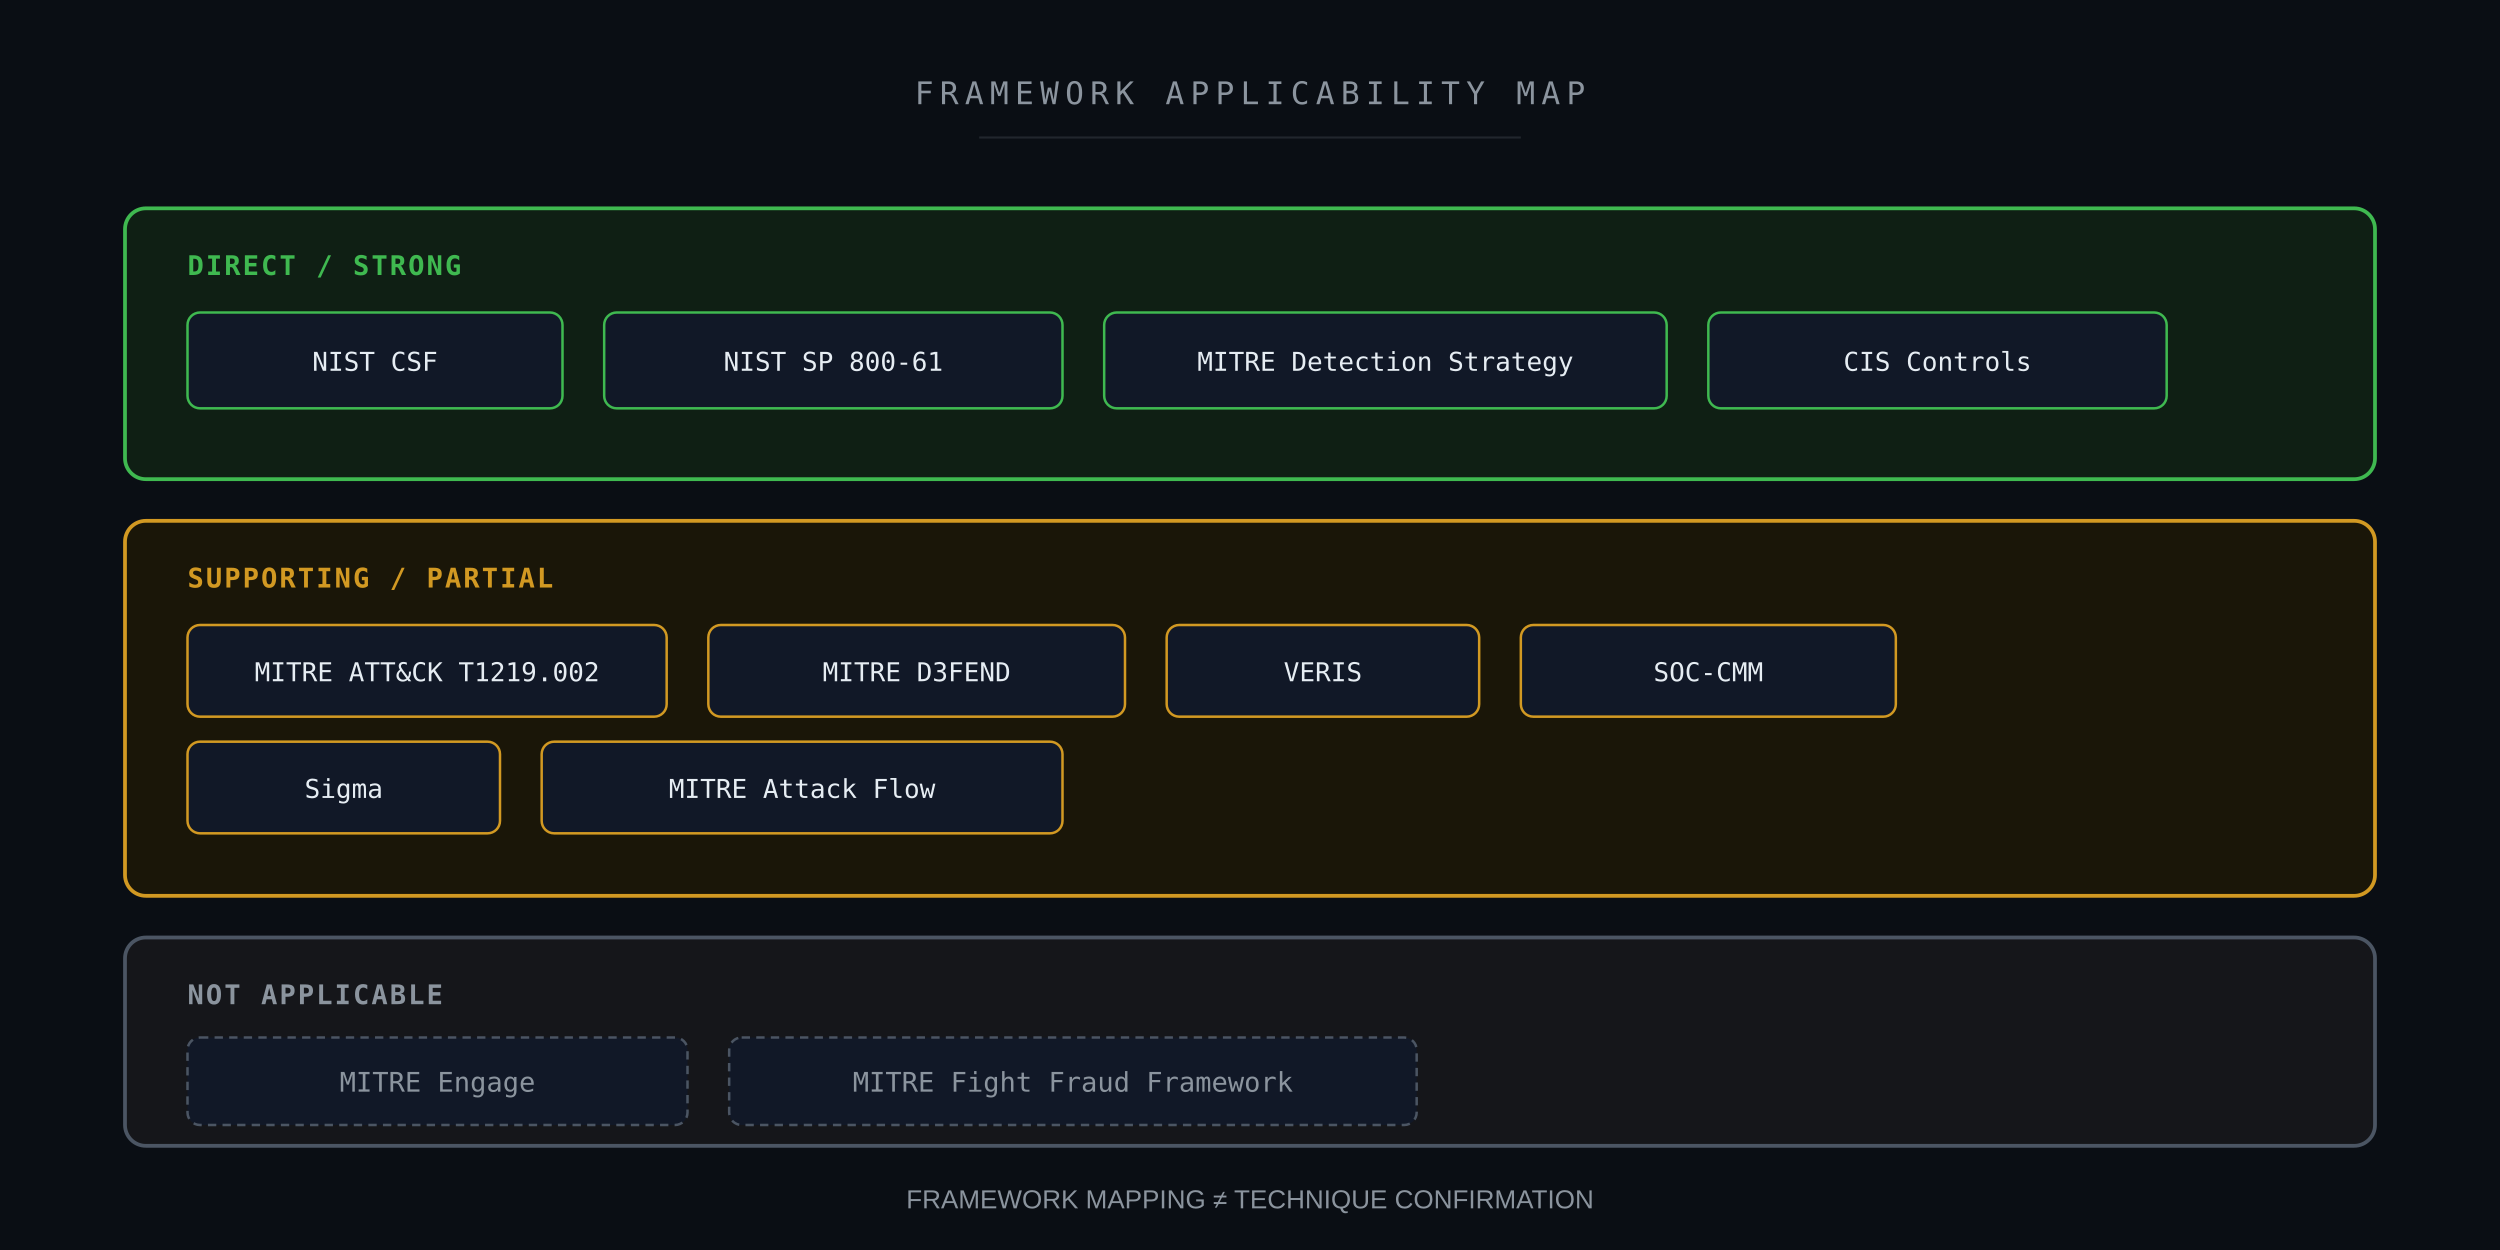
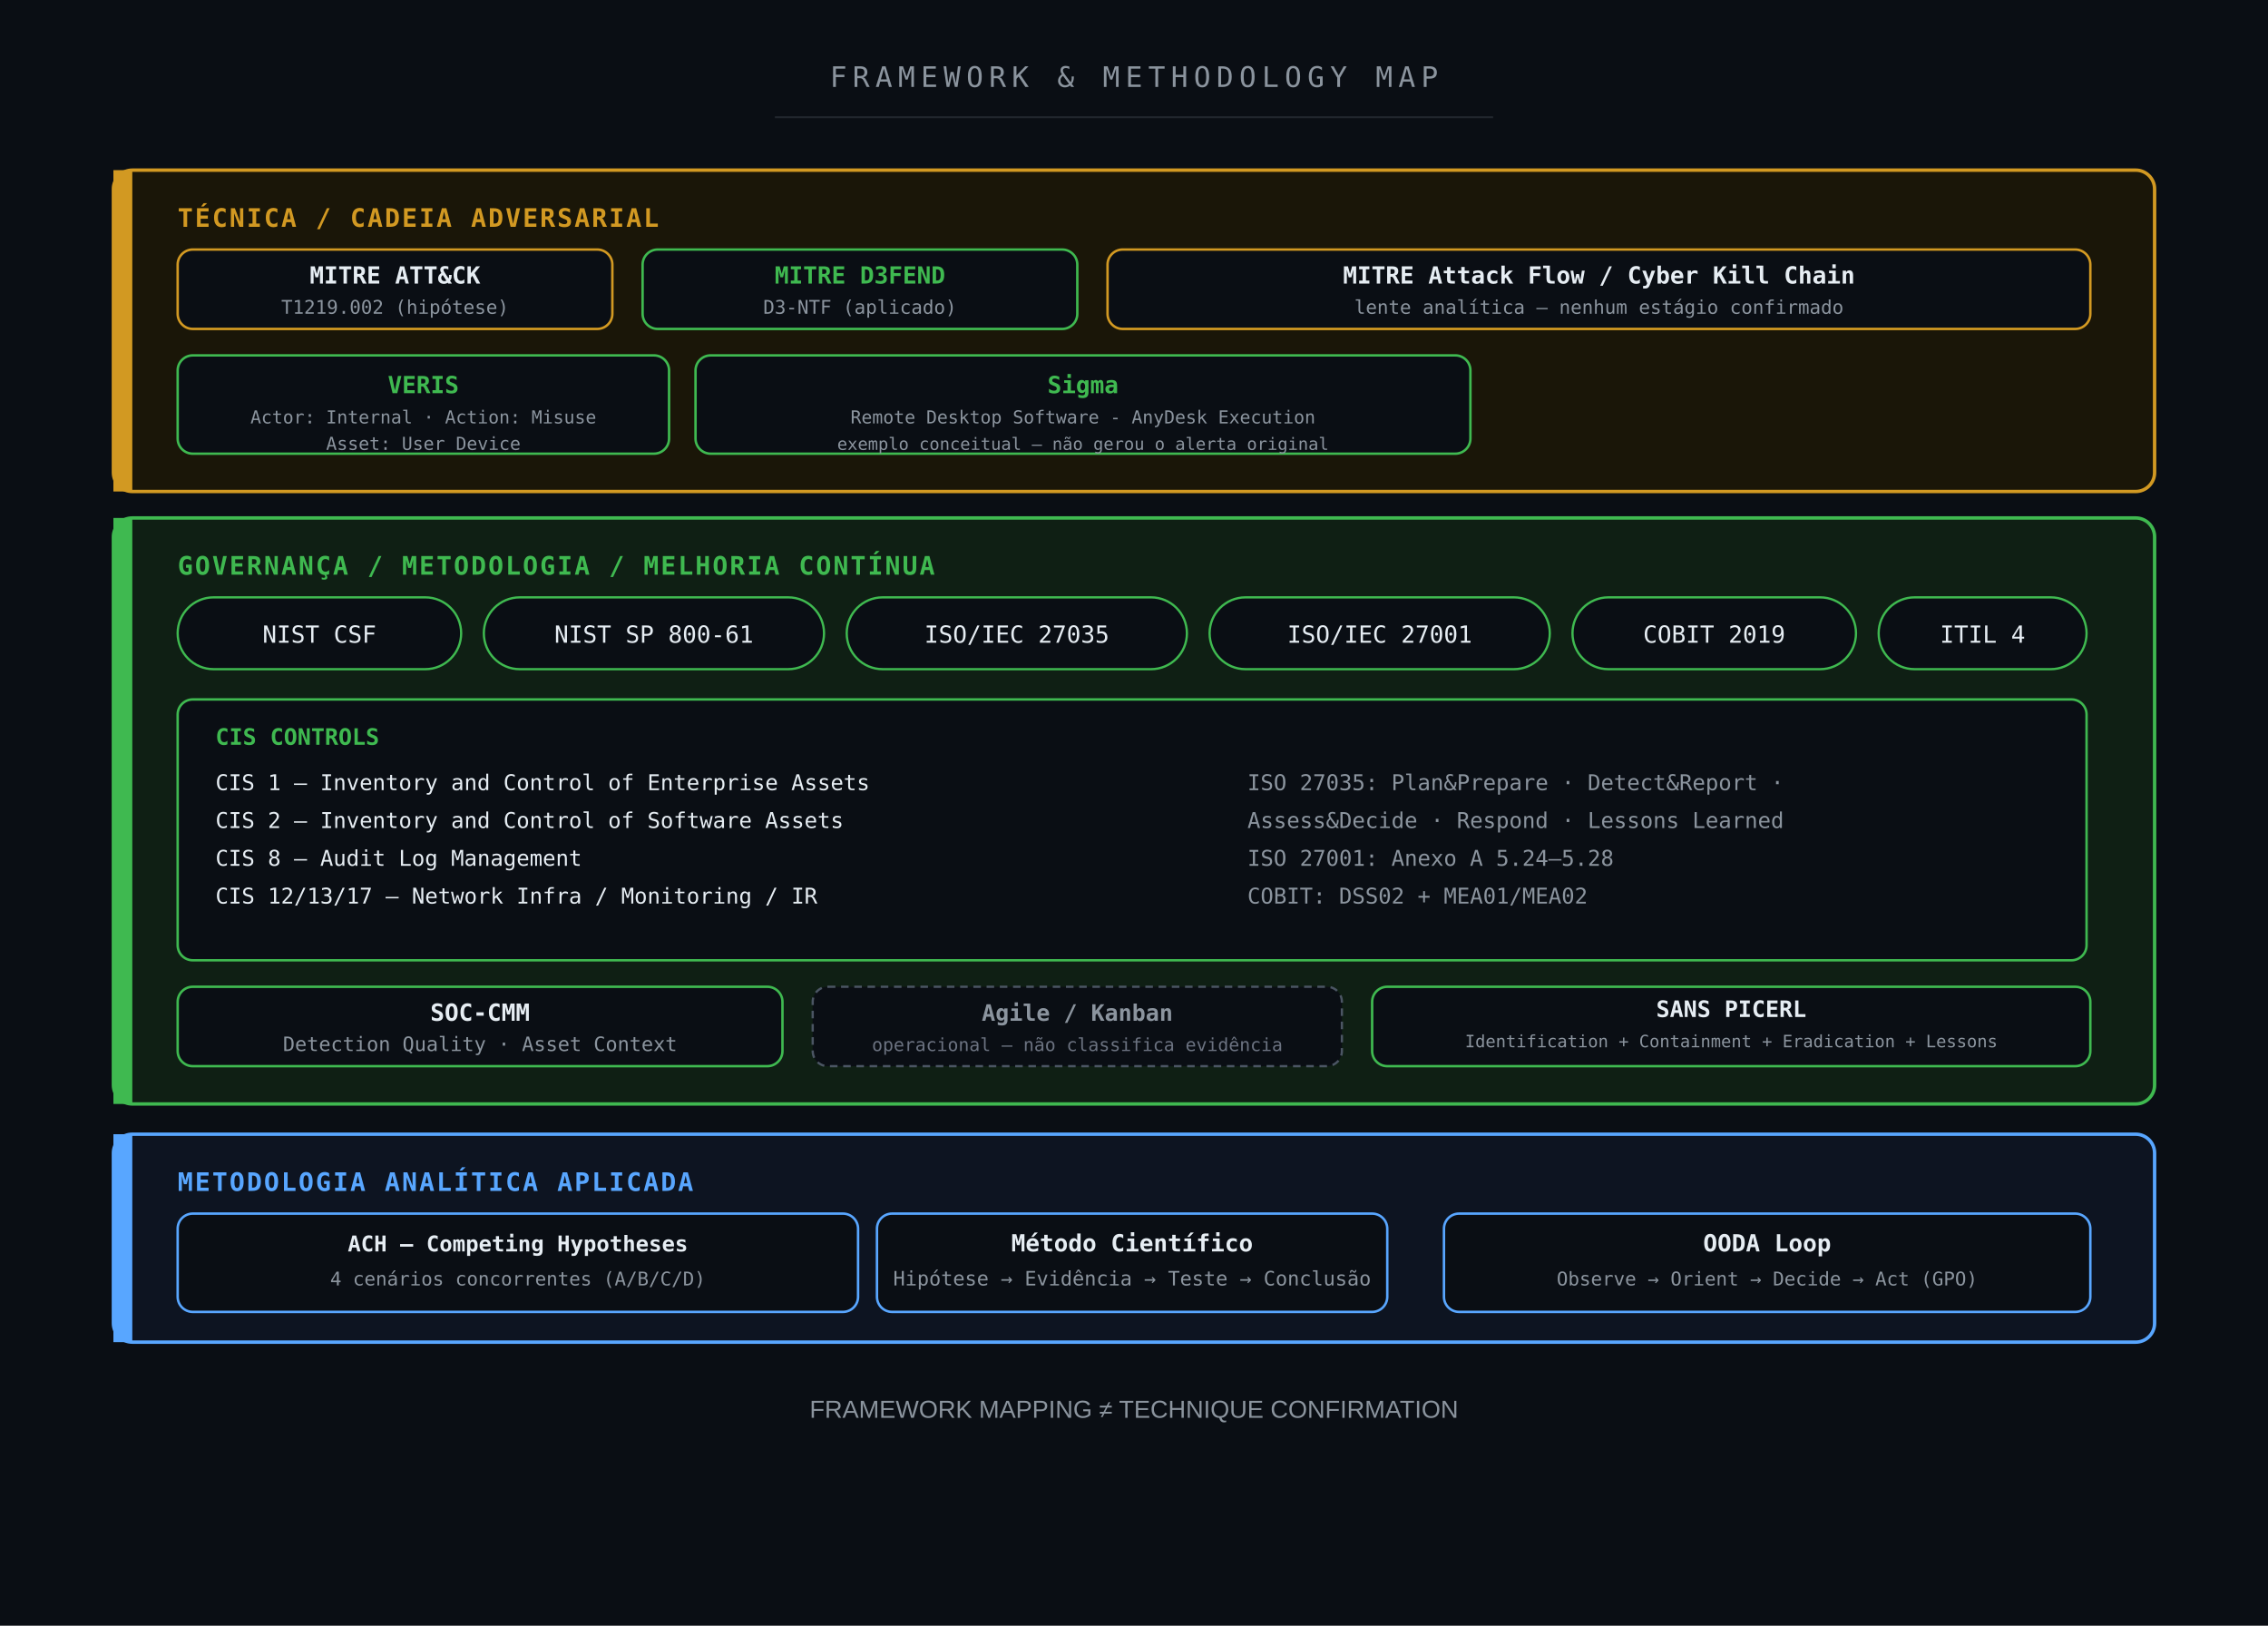
- <svg xmlns="http://www.w3.org/2000/svg" viewBox="0 0 1200 600">
-   <rect width="1200" height="600" fill="#0a0e14" />
-   <text x="600" y="50" font-family="Consolas,monospace" font-size="15" fill="#8b949e" text-anchor="middle" letter-spacing="3">FRAMEWORK APPLICABILITY MAP</text>
-   <line x1="470" y1="66" x2="730" y2="66" stroke="#21262d" stroke-width="1" />
-   <g>
-     <rect x="60" y="100" width="1080" height="130" rx="10" fill="#0f1f14" stroke="#3fb950" stroke-width="1.8" />
-     <text x="90" y="132" font-family="Consolas,monospace" font-size="13" fill="#3fb950" font-weight="700" letter-spacing="1">DIRECT / STRONG</text>
+ <svg xmlns="http://www.w3.org/2000/svg" viewBox="0 0 1200 860">
+   <rect width="1200" height="860" fill="#0a0e14" />
+   <text x="600" y="46" font-family="Consolas,monospace" font-size="15" fill="#8b949e" text-anchor="middle" letter-spacing="3">FRAMEWORK &amp; METHODOLOGY MAP</text>
+   <line x1="410" y1="62" x2="790" y2="62" stroke="#21262d" stroke-width="1" />
+   <g transform="translate(60,90)">
+     <rect width="1080" height="170" rx="10" fill="#1a1608" stroke="#d29922" stroke-width="1.8" />
+     <rect width="10" height="170" fill="#d29922" />
+     <text x="34" y="30" font-family="Consolas,monospace" font-size="13.5" fill="#d29922" font-weight="700" letter-spacing="1">TÉCNICA / CADEIA ADVERSARIAL</text>
    <g font-family="Consolas,monospace" font-size="12.5" fill="#e6edf3">
-       <rect x="90" y="150" width="180" height="46" rx="6" fill="#111827" stroke="#3fb950" stroke-width="1.2" />
-       <text x="180" y="178" text-anchor="middle">NIST CSF</text>
-       <rect x="290" y="150" width="220" height="46" rx="6" fill="#111827" stroke="#3fb950" stroke-width="1.2" />
-       <text x="400" y="178" text-anchor="middle">NIST SP 800-61</text>
-       <rect x="530" y="150" width="270" height="46" rx="6" fill="#111827" stroke="#3fb950" stroke-width="1.2" />
-       <text x="665" y="178" text-anchor="middle">MITRE Detection Strategy</text>
-       <rect x="820" y="150" width="220" height="46" rx="6" fill="#111827" stroke="#3fb950" stroke-width="1.2" />
-       <text x="930" y="178" text-anchor="middle">CIS Controls</text>
+       <rect x="34" y="42" width="230" height="42" rx="8" fill="#0a0e14" stroke="#d29922" stroke-width="1.3" />
+       <text x="149" y="60" text-anchor="middle" font-weight="700">MITRE ATT&amp;CK</text>
+       <text x="149" y="76" text-anchor="middle" font-size="10" fill="#8b949e">T1219.002 (hipótese)</text>
+       <rect x="280" y="42" width="230" height="42" rx="8" fill="#0a0e14" stroke="#3fb950" stroke-width="1.3" />
+       <text x="395" y="60" text-anchor="middle" font-weight="700" fill="#3fb950">MITRE D3FEND</text>
+       <text x="395" y="76" text-anchor="middle" font-size="10" fill="#8b949e">D3-NTF (aplicado)</text>
+       <rect x="526" y="42" width="520" height="42" rx="8" fill="#0a0e14" stroke="#d29922" stroke-width="1.3" />
+       <text x="786" y="60" text-anchor="middle" font-weight="700">MITRE Attack Flow / Cyber Kill Chain</text>
+       <text x="786" y="76" text-anchor="middle" font-size="10" fill="#8b949e">lente analítica — nenhum estágio confirmado</text>
+       <rect x="34" y="98" width="260" height="52" rx="8" fill="#0a0e14" stroke="#3fb950" stroke-width="1.3" />
+       <text x="164" y="118" text-anchor="middle" font-weight="700" fill="#3fb950">VERIS</text>
+       <text x="164" y="134" text-anchor="middle" font-size="9.5" fill="#8b949e">Actor: Internal · Action: Misuse</text>
+       <text x="164" y="148" text-anchor="middle" font-size="9.5" fill="#8b949e">Asset: User Device</text>
+       <rect x="308" y="98" width="410" height="52" rx="8" fill="#0a0e14" stroke="#3fb950" stroke-width="1.3" />
+       <text x="513" y="118" text-anchor="middle" font-weight="700" fill="#3fb950">Sigma</text>
+       <text x="513" y="134" text-anchor="middle" font-size="9.5" fill="#8b949e">Remote Desktop Software - AnyDesk Execution</text>
+       <text x="513" y="148" text-anchor="middle" font-size="9" fill="#8b949e">exemplo conceitual — não gerou o alerta original</text>
    </g>
  </g>
-   <g>
-     <rect x="60" y="250" width="1080" height="180" rx="10" fill="#1a1608" stroke="#d29922" stroke-width="1.8" />
-     <text x="90" y="282" font-family="Consolas,monospace" font-size="13" fill="#d29922" font-weight="700" letter-spacing="1">SUPPORTING / PARTIAL</text>
+   <g transform="translate(60,274)">
+     <rect width="1080" height="310" rx="10" fill="#0f1f14" stroke="#3fb950" stroke-width="1.8" />
+     <rect width="10" height="310" fill="#3fb950" />
+     <text x="34" y="30" font-family="Consolas,monospace" font-size="13.5" fill="#3fb950" font-weight="700" letter-spacing="1">GOVERNANÇA / METODOLOGIA / MELHORIA CONTÍNUA</text>
    <g font-family="Consolas,monospace" font-size="12.5" fill="#e6edf3">
-       <rect x="90" y="300" width="230" height="44" rx="6" fill="#111827" stroke="#d29922" stroke-width="1.2" />
-       <text x="205" y="327" text-anchor="middle">MITRE ATT&amp;CK T1219.002</text>
-       <rect x="340" y="300" width="200" height="44" rx="6" fill="#111827" stroke="#d29922" stroke-width="1.2" />
-       <text x="440" y="327" text-anchor="middle">MITRE D3FEND</text>
-       <rect x="560" y="300" width="150" height="44" rx="6" fill="#111827" stroke="#d29922" stroke-width="1.2" />
-       <text x="635" y="327" text-anchor="middle">VERIS</text>
-       <rect x="730" y="300" width="180" height="44" rx="6" fill="#111827" stroke="#d29922" stroke-width="1.2" />
-       <text x="820" y="327" text-anchor="middle">SOC-CMM</text>
-       <rect x="90" y="356" width="150" height="44" rx="6" fill="#111827" stroke="#d29922" stroke-width="1.2" />
-       <text x="165" y="383" text-anchor="middle">Sigma</text>
-       <rect x="260" y="356" width="250" height="44" rx="6" fill="#111827" stroke="#d29922" stroke-width="1.2" />
-       <text x="385" y="383" text-anchor="middle">MITRE Attack Flow</text>
+       <rect x="34" y="42" width="150" height="38" rx="19" fill="#0a0e14" stroke="#3fb950" stroke-width="1.2" />
+       <text x="109" y="66" text-anchor="middle">NIST CSF</text>
+       <rect x="196" y="42" width="180" height="38" rx="19" fill="#0a0e14" stroke="#3fb950" stroke-width="1.2" />
+       <text x="286" y="66" text-anchor="middle">NIST SP 800-61</text>
+       <rect x="388" y="42" width="180" height="38" rx="19" fill="#0a0e14" stroke="#3fb950" stroke-width="1.2" />
+       <text x="478" y="66" text-anchor="middle">ISO/IEC 27035</text>
+       <rect x="580" y="42" width="180" height="38" rx="19" fill="#0a0e14" stroke="#3fb950" stroke-width="1.2" />
+       <text x="670" y="66" text-anchor="middle">ISO/IEC 27001</text>
+       <rect x="772" y="42" width="150" height="38" rx="19" fill="#0a0e14" stroke="#3fb950" stroke-width="1.2" />
+       <text x="847" y="66" text-anchor="middle">COBIT 2019</text>
+       <rect x="934" y="42" width="110" height="38" rx="19" fill="#0a0e14" stroke="#3fb950" stroke-width="1.2" />
+       <text x="989" y="66" text-anchor="middle">ITIL 4</text>
+     </g>
+     <g font-family="Consolas,monospace" font-size="12" fill="#e6edf3">
+       <rect x="34" y="96" width="1010" height="138" rx="8" fill="#0a0e14" stroke="#3fb950" stroke-width="1.3" />
+       <text x="54" y="120" font-weight="700" fill="#3fb950">CIS CONTROLS</text>
+       <text x="54" y="144" font-size="11.5">CIS 1 — Inventory and Control of Enterprise Assets</text>
+       <text x="54" y="164" font-size="11.5">CIS 2 — Inventory and Control of Software Assets</text>
+       <text x="54" y="184" font-size="11.5">CIS 8 — Audit Log Management</text>
+       <text x="54" y="204" font-size="11.5">CIS 12/13/17 — Network Infra / Monitoring / IR</text>
+       <text x="600" y="144" font-size="11.5" fill="#8b949e">ISO 27035: Plan&amp;Prepare · Detect&amp;Report ·</text>
+       <text x="600" y="164" font-size="11.5" fill="#8b949e">Assess&amp;Decide · Respond · Lessons Learned</text>
+       <text x="600" y="184" font-size="11.5" fill="#8b949e">ISO 27001: Anexo A 5.24–5.28</text>
+       <text x="600" y="204" font-size="11.5" fill="#8b949e">COBIT: DSS02 + MEA01/MEA02</text>
+     </g>
+     <rect x="34" y="248" width="320" height="42" rx="8" fill="#0a0e14" stroke="#3fb950" stroke-width="1.3" />
+     <text x="194" y="266" font-family="Consolas,monospace" font-size="12.5" fill="#e6edf3" text-anchor="middle" font-weight="700">SOC-CMM</text>
+     <text x="194" y="282" font-family="Consolas,monospace" font-size="10.5" fill="#8b949e" text-anchor="middle">Detection Quality · Asset Context</text>
+     <rect x="370" y="248" width="280" height="42" rx="8" fill="#0a0e14" stroke="#4b5563" stroke-width="1.2" stroke-dasharray="4 3" />
+     <text x="510" y="266" font-family="Consolas,monospace" font-size="12" fill="#8b949e" text-anchor="middle" font-weight="700">Agile / Kanban</text>
+     <text x="510" y="282" font-family="Consolas,monospace" font-size="9.5" fill="#6b7280" text-anchor="middle">operacional — não classifica evidência</text>
+     <rect x="666" y="248" width="380" height="42" rx="8" fill="#0a0e14" stroke="#3fb950" stroke-width="1.3" />
+     <text x="856" y="264" font-family="Consolas,monospace" font-size="12" fill="#e6edf3" text-anchor="middle" font-weight="700">SANS PICERL</text>
+     <text x="856" y="280" font-family="Consolas,monospace" font-size="9" fill="#8b949e" text-anchor="middle">Identification + Containment + Eradication + Lessons</text>
+   </g>
+   <g transform="translate(60,600)">
+     <rect width="1080" height="110" rx="10" fill="#0d1421" stroke="#58a6ff" stroke-width="1.8" />
+     <rect width="10" height="110" fill="#58a6ff" />
+     <text x="34" y="30" font-family="Consolas,monospace" font-size="13.5" fill="#58a6ff" font-weight="700" letter-spacing="1">METODOLOGIA ANALÍTICA APLICADA</text>
+     <g font-family="Consolas,monospace" font-size="12.5" fill="#e6edf3">
+       <rect x="34" y="42" width="360" height="52" rx="8" fill="#0a0e14" stroke="#58a6ff" stroke-width="1.3" />
+       <text x="214" y="62" text-anchor="middle" font-weight="700" font-size="11.5">ACH — Competing Hypotheses</text>
+       <text x="214" y="80" text-anchor="middle" font-size="10" fill="#8b949e">4 cenários concorrentes (A/B/C/D)</text>
+       <rect x="404" y="42" width="270" height="52" rx="8" fill="#0a0e14" stroke="#58a6ff" stroke-width="1.3" />
+       <text x="539" y="62" text-anchor="middle" font-weight="700">Método Científico</text>
+       <text x="539" y="80" text-anchor="middle" font-size="10.5" fill="#8b949e">Hipótese → Evidência → Teste → Conclusão</text>
+       <rect x="704" y="42" width="342" height="52" rx="8" fill="#0a0e14" stroke="#58a6ff" stroke-width="1.3" />
+       <text x="875" y="62" text-anchor="middle" font-weight="700">OODA Loop</text>
+       <text x="875" y="80" text-anchor="middle" font-size="10" fill="#8b949e">Observe → Orient → Decide → Act (GPO)</text>
    </g>
  </g>
-   <g>
-     <rect x="60" y="450" width="1080" height="100" rx="10" fill="#15161a" stroke="#4b5563" stroke-width="1.8" />
-     <text x="90" y="482" font-family="Consolas,monospace" font-size="13" fill="#8b949e" font-weight="700" letter-spacing="1">NOT APPLICABLE</text>
-     <g font-family="Consolas,monospace" font-size="13" fill="#8b949e">
-       <rect x="90" y="498" width="240" height="42" rx="6" fill="#111827" stroke="#4b5563" stroke-width="1.2" stroke-dasharray="4 3" />
-       <text x="210" y="524" text-anchor="middle">MITRE Engage</text>
-       <rect x="350" y="498" width="330" height="42" rx="6" fill="#111827" stroke="#4b5563" stroke-width="1.2" stroke-dasharray="4 3" />
-       <text x="515" y="524" text-anchor="middle">MITRE Fight Fraud Framework</text>
-     </g>
-   </g>
-   <text x="600" y="580" font-family="Segoe UI,Arial,sans-serif" font-size="12.5" fill="#8b949e" text-anchor="middle">FRAMEWORK MAPPING  ≠  TECHNIQUE CONFIRMATION</text>
+   <text x="600" y="750" font-family="Segoe UI,Arial,sans-serif" font-size="13" fill="#8b949e" text-anchor="middle">FRAMEWORK MAPPING  ≠  TECHNIQUE CONFIRMATION</text>
</svg>
